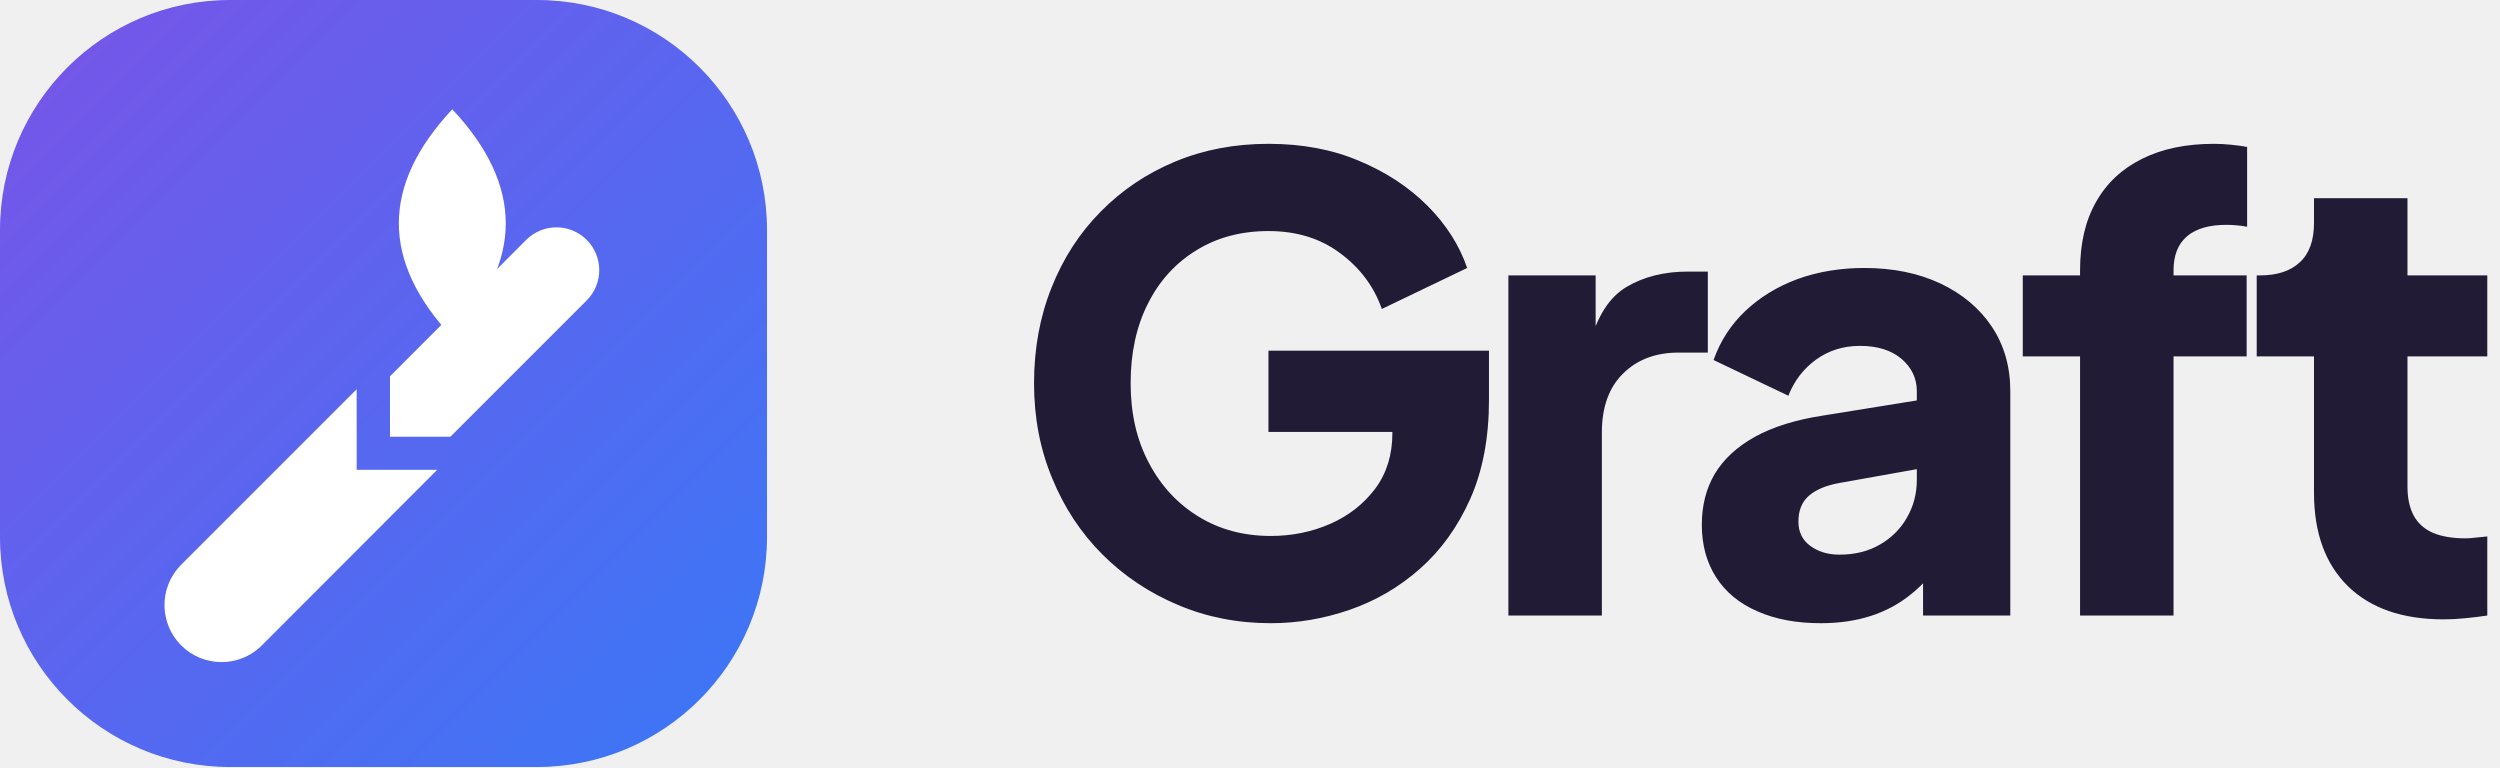
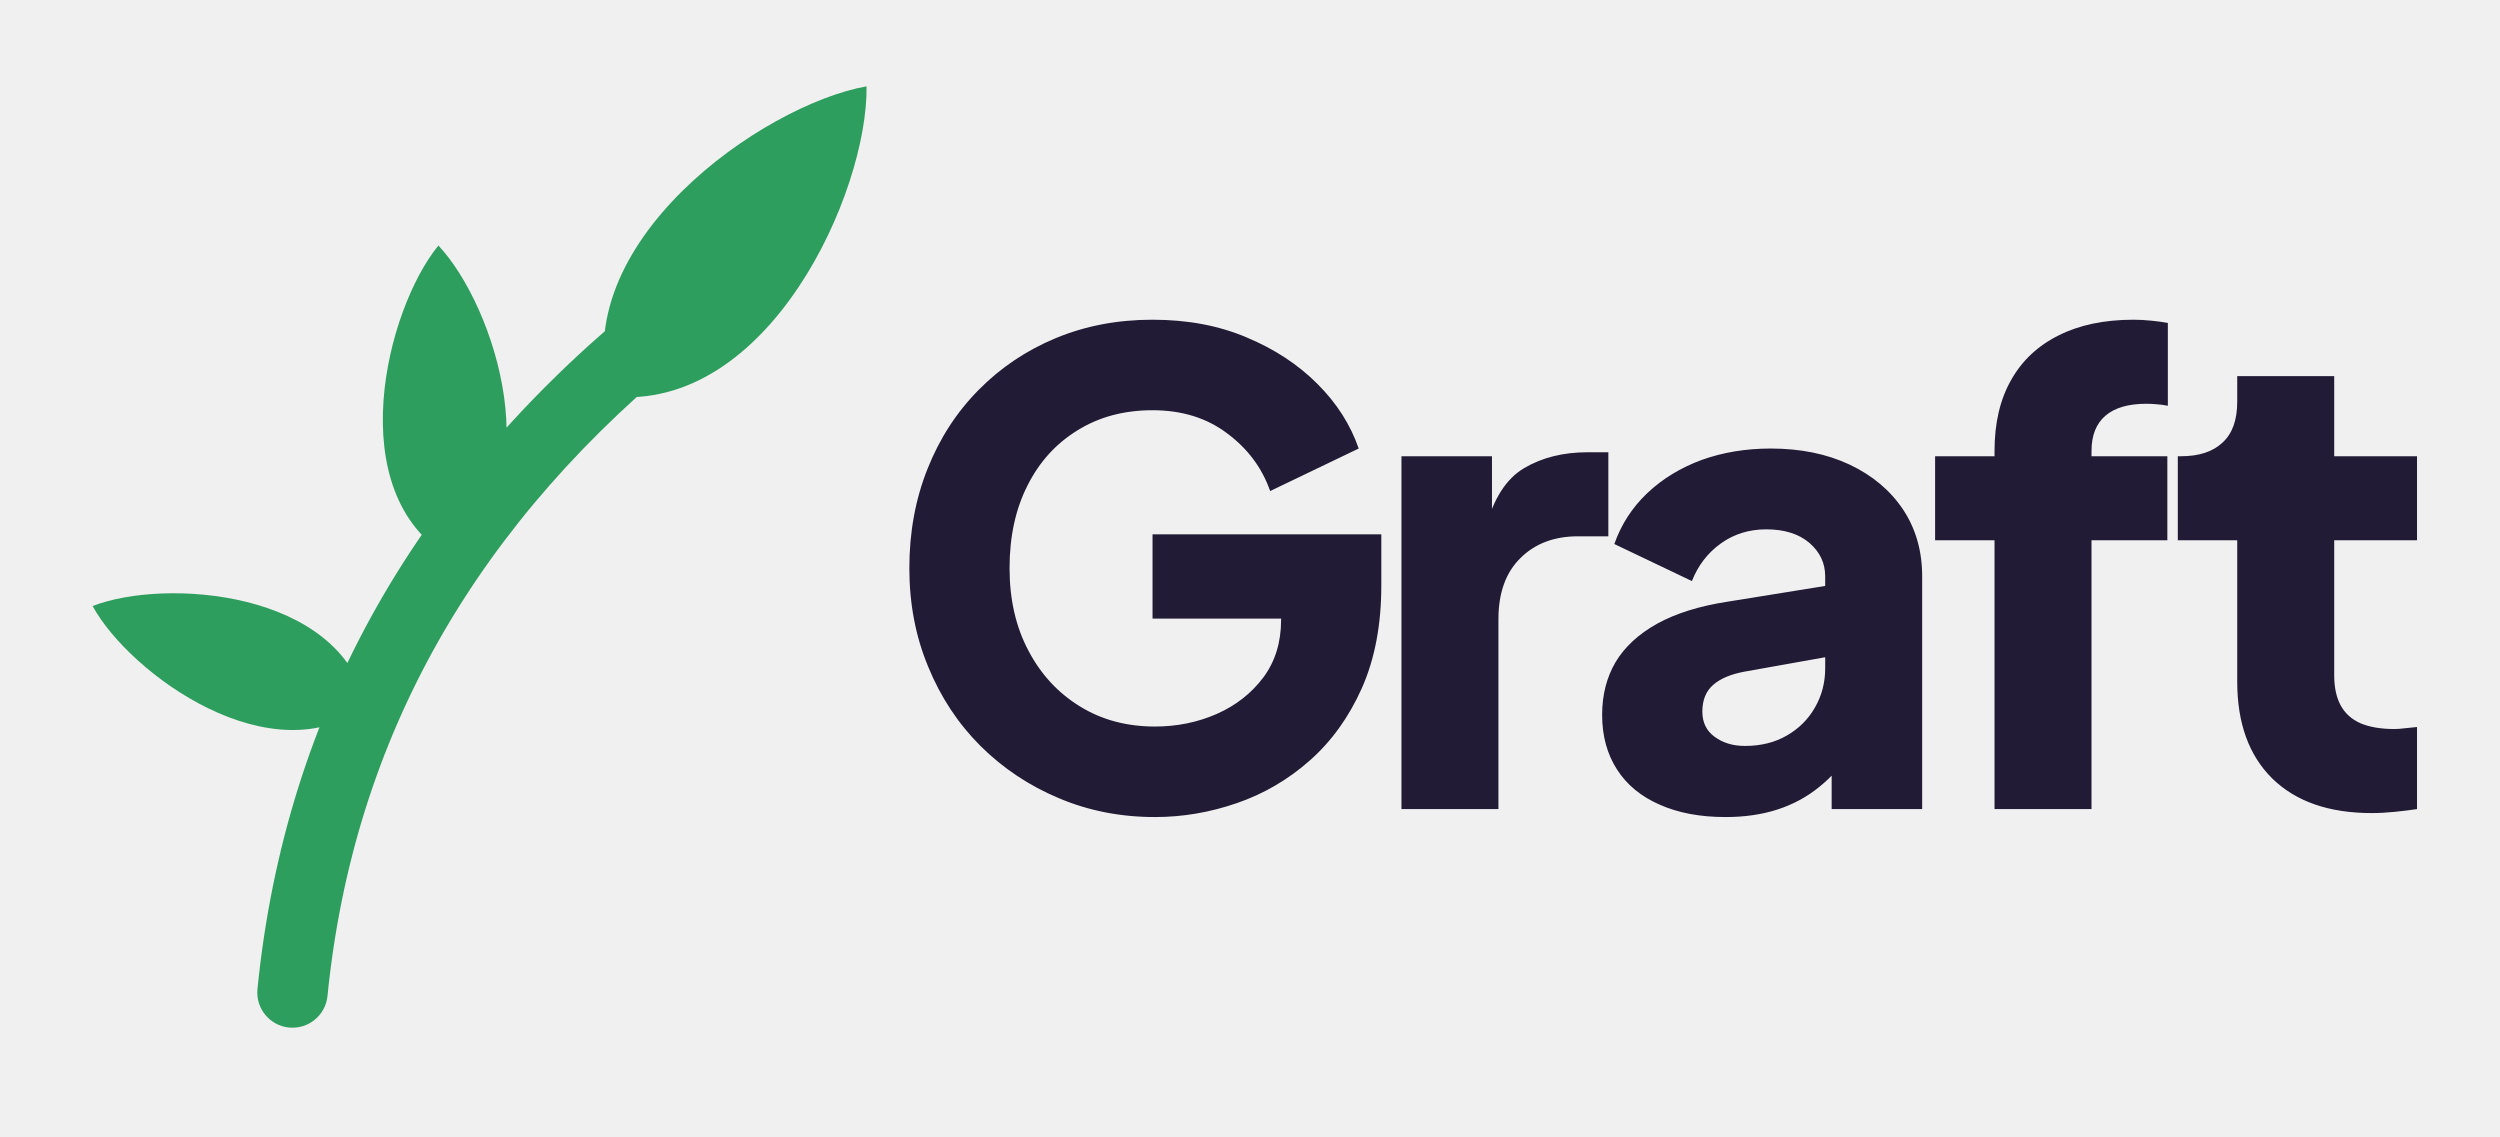
- <svg xmlns="http://www.w3.org/2000/svg" width="104.3" height="32" viewBox="0 0 104.3 32">
-   <defs>
-     <linearGradient id="g" x1="0" y1="0" x2="1" y2="1">
-       <stop stop-color="#7954E8" />
-       <stop offset="1" stop-color="#3978F6" />
-     </linearGradient>
-   </defs>
-   <rect width="32" height="32" rx="9.6" fill="url(#g)" />
-   <g fill="#fff">
-     <path d="M14.88 16.24L14.88 19.6L18.24 19.6L10.89 26.96A2.38 2.38 0 0 1 7.52 23.6Z" />
-     <path d="M16.27 15.7L16.27 18.22L18.79 18.22L24.48 12.53A1.78 1.78 0 0 0 21.95 10.01Z" />
+ <svg xmlns="http://www.w3.org/2000/svg" width="563" height="256" viewBox="0 0 563 256" role="img" aria-label="Graft">
+   <g transform="translate(-20 0)">
+     <path fill="#2E9E5E" d="M93.75 224.3Q102.47 137.07 176.83 78.02A7.92 7.92 0 0 0 166.97 65.61Q87.37 128.83 77.98 222.73A7.92 7.92 0 0 0 93.75 224.3ZM102.55 158.94C96.65 132.93 57.14 130.12 40.85 136.48C49.24 151.82 81.31 175.06 102.55 158.94ZM121.18 125.43C144.54 109.17 131.53 68.89 118.73 55.29C106.91 69.75 96.75 110.83 121.18 125.43ZM157.48 89.28C193.22 92.94 215.49 43.21 215.15 19.44C191.74 23.6 147.12 54.88 157.48 89.28Z" />
  </g>
-   <g fill="#fff">
-     <path d="M18.87 14.07Q23.33 9.32 18.87 4.56Q14.41 9.32 18.87 14.07Z" />
+   <g transform="translate(-36.8 38.4) scale(5.6)">
+     <path fill="#211B35" d="M53.02 26Q50.94 26 49.15 25.24Q47.36 24.49 46 23.14Q44.65 21.79 43.9 19.96Q43.14 18.14 43.14 15.99Q43.14 13.83 43.87 12Q44.6 10.16 45.93 8.82Q47.25 7.48 49.03 6.74Q50.81 6 52.92 6Q55.03 6 56.7 6.71Q58.38 7.41 59.55 8.58Q60.72 9.75 61.21 11.18L57.65 12.89Q57.16 11.49 55.92 10.57Q54.69 9.64 52.92 9.64Q51.2 9.64 49.9 10.45Q48.6 11.25 47.89 12.67Q47.17 14.09 47.17 15.99Q47.17 17.88 47.93 19.31Q48.68 20.74 50 21.55Q51.31 22.36 53.02 22.36Q54.35 22.36 55.51 21.85Q56.66 21.34 57.38 20.38Q58.09 19.42 58.09 18.07V16.45L59.94 18.02H52.92V14.63H62.12V16.69Q62.12 19.05 61.34 20.81Q60.56 22.56 59.25 23.72Q57.94 24.88 56.31 25.44Q54.69 26 53.02 26ZM62.93 25.68V11.49H66.57V14.89L66.31 14.4Q66.78 12.61 67.86 11.97Q68.94 11.33 70.42 11.33H71.25V14.71H70.03Q68.6 14.71 67.72 15.58Q66.83 16.45 66.83 18.04V25.68ZM75.96 26Q74.43 26 73.31 25.5Q72.19 25.01 71.6 24.09Q71 23.16 71 21.89Q71 20.69 71.54 19.77Q72.09 18.85 73.22 18.22Q74.35 17.6 76.04 17.34L80.38 16.64V19.5L76.74 20.15Q75.91 20.3 75.47 20.68Q75.03 21.06 75.03 21.76Q75.03 22.41 75.52 22.77Q76.02 23.14 76.74 23.14Q77.71 23.14 78.43 22.72Q79.16 22.3 79.56 21.59Q79.97 20.88 79.97 20.02V16.32Q79.97 15.52 79.33 14.97Q78.69 14.43 77.6 14.43Q76.56 14.43 75.77 15Q74.98 15.57 74.61 16.51L71.49 15.02Q71.91 13.83 72.82 12.97Q73.73 12.11 75 11.64Q76.28 11.18 77.78 11.18Q79.58 11.18 80.96 11.83Q82.33 12.48 83.1 13.63Q83.87 14.79 83.87 16.32V25.68H80.23V23.4L81.11 23.24Q80.49 24.18 79.73 24.79Q78.98 25.4 78.04 25.7Q77.11 26 75.96 26ZM86.78 25.68V14.87H84.39V11.49H86.78V11.28Q86.78 9.59 87.45 8.42Q88.11 7.25 89.36 6.63Q90.61 6 92.37 6Q92.71 6 93.1 6.04Q93.49 6.08 93.75 6.13V9.46Q93.49 9.41 93.3 9.4Q93.1 9.38 92.89 9.38Q91.8 9.38 91.24 9.86Q90.68 10.34 90.68 11.28V11.49H93.73V14.87H90.68V25.68ZM101.95 25.84Q99.37 25.84 97.95 24.45Q96.54 23.06 96.54 20.56V14.87H94.15V11.49H94.28Q95.37 11.49 95.95 10.94Q96.54 10.4 96.54 9.3V8.27H100.44V11.49H103.77V14.87H100.44V20.3Q100.44 21.03 100.7 21.51Q100.96 21.99 101.5 22.23Q102.05 22.46 102.86 22.46Q103.04 22.46 103.27 22.43Q103.51 22.41 103.77 22.38V25.68Q103.38 25.74 102.88 25.79Q102.39 25.84 101.95 25.84Z" />
  </g>
-   <path fill="#211B35" d="M53.02 26Q50.94 26 49.15 25.24Q47.36 24.49 46 23.14Q44.65 21.79 43.9 19.96Q43.14 18.14 43.14 15.99Q43.14 13.83 43.87 12Q44.6 10.16 45.93 8.82Q47.25 7.48 49.03 6.74Q50.81 6 52.92 6Q55.03 6 56.7 6.71Q58.38 7.41 59.55 8.58Q60.72 9.75 61.21 11.18L57.65 12.89Q57.16 11.49 55.92 10.57Q54.69 9.64 52.92 9.64Q51.2 9.64 49.9 10.45Q48.6 11.25 47.89 12.67Q47.17 14.09 47.17 15.99Q47.17 17.88 47.93 19.31Q48.68 20.74 50 21.55Q51.31 22.36 53.02 22.36Q54.35 22.36 55.51 21.85Q56.66 21.34 57.38 20.38Q58.09 19.42 58.09 18.07V16.45L59.94 18.02H52.92V14.63H62.12V16.69Q62.12 19.05 61.34 20.81Q60.56 22.56 59.25 23.72Q57.94 24.88 56.31 25.44Q54.69 26 53.02 26ZM62.93 25.68V11.49H66.57V14.89L66.31 14.4Q66.78 12.61 67.86 11.97Q68.94 11.33 70.42 11.33H71.25V14.71H70.03Q68.6 14.71 67.72 15.58Q66.83 16.45 66.83 18.04V25.68ZM75.96 26Q74.43 26 73.31 25.5Q72.19 25.01 71.6 24.09Q71 23.16 71 21.89Q71 20.69 71.54 19.77Q72.09 18.85 73.22 18.22Q74.35 17.6 76.04 17.34L80.38 16.64V19.5L76.74 20.15Q75.91 20.3 75.47 20.68Q75.03 21.06 75.03 21.76Q75.03 22.41 75.52 22.77Q76.02 23.14 76.74 23.14Q77.71 23.14 78.43 22.72Q79.16 22.3 79.56 21.59Q79.97 20.88 79.97 20.02V16.32Q79.97 15.52 79.33 14.97Q78.69 14.43 77.6 14.43Q76.56 14.43 75.77 15Q74.98 15.57 74.61 16.51L71.49 15.02Q71.91 13.83 72.82 12.97Q73.73 12.11 75 11.64Q76.28 11.18 77.78 11.18Q79.58 11.18 80.96 11.83Q82.33 12.48 83.1 13.63Q83.87 14.79 83.87 16.32V25.68H80.23V23.4L81.11 23.24Q80.49 24.18 79.73 24.79Q78.98 25.4 78.04 25.7Q77.11 26 75.96 26ZM86.78 25.68V14.87H84.39V11.49H86.78V11.28Q86.78 9.59 87.45 8.42Q88.11 7.25 89.36 6.63Q90.61 6 92.37 6Q92.71 6 93.1 6.04Q93.49 6.08 93.75 6.13V9.46Q93.49 9.41 93.3 9.4Q93.1 9.38 92.89 9.38Q91.8 9.38 91.24 9.86Q90.68 10.34 90.68 11.28V11.49H93.73V14.87H90.68V25.68ZM101.95 25.84Q99.37 25.84 97.95 24.45Q96.54 23.06 96.54 20.56V14.87H94.15V11.49H94.28Q95.37 11.49 95.95 10.94Q96.54 10.4 96.54 9.3V8.27H100.44V11.49H103.77V14.87H100.44V20.3Q100.44 21.03 100.7 21.51Q100.96 21.99 101.5 22.23Q102.05 22.46 102.86 22.46Q103.04 22.46 103.27 22.43Q103.51 22.41 103.77 22.38V25.68Q103.38 25.74 102.88 25.79Q102.39 25.84 101.95 25.84Z" />
</svg>
